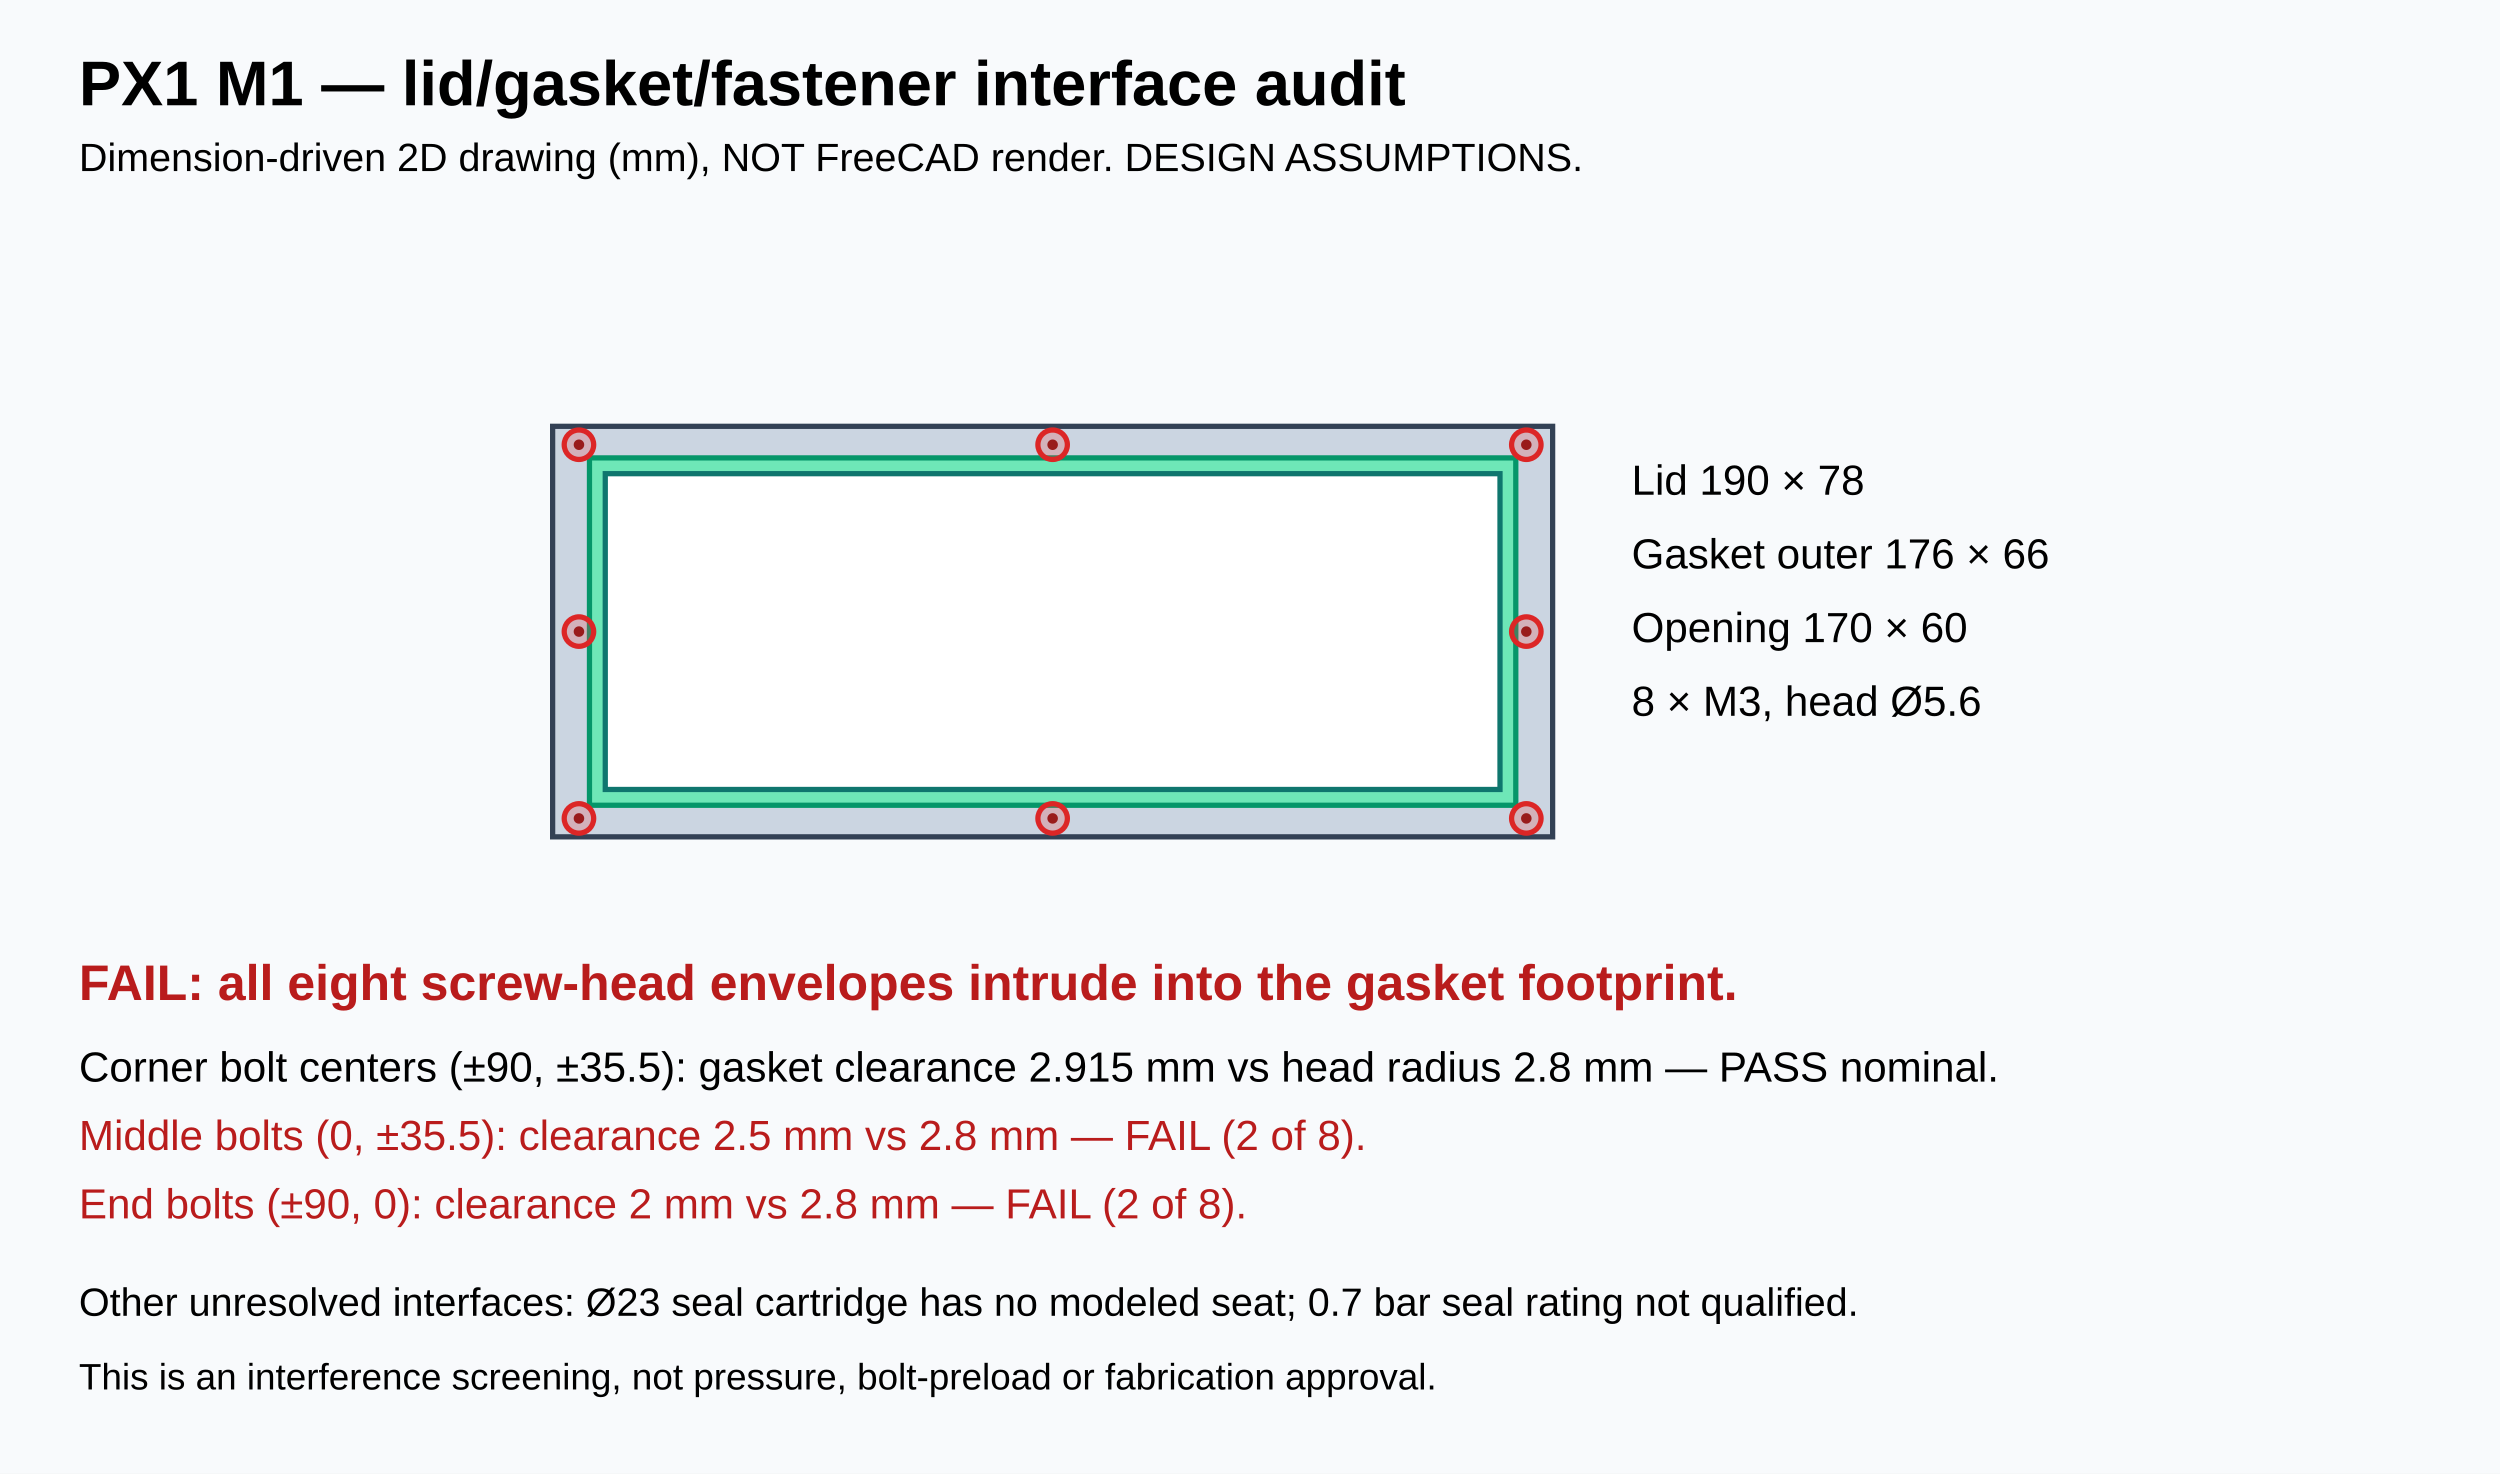
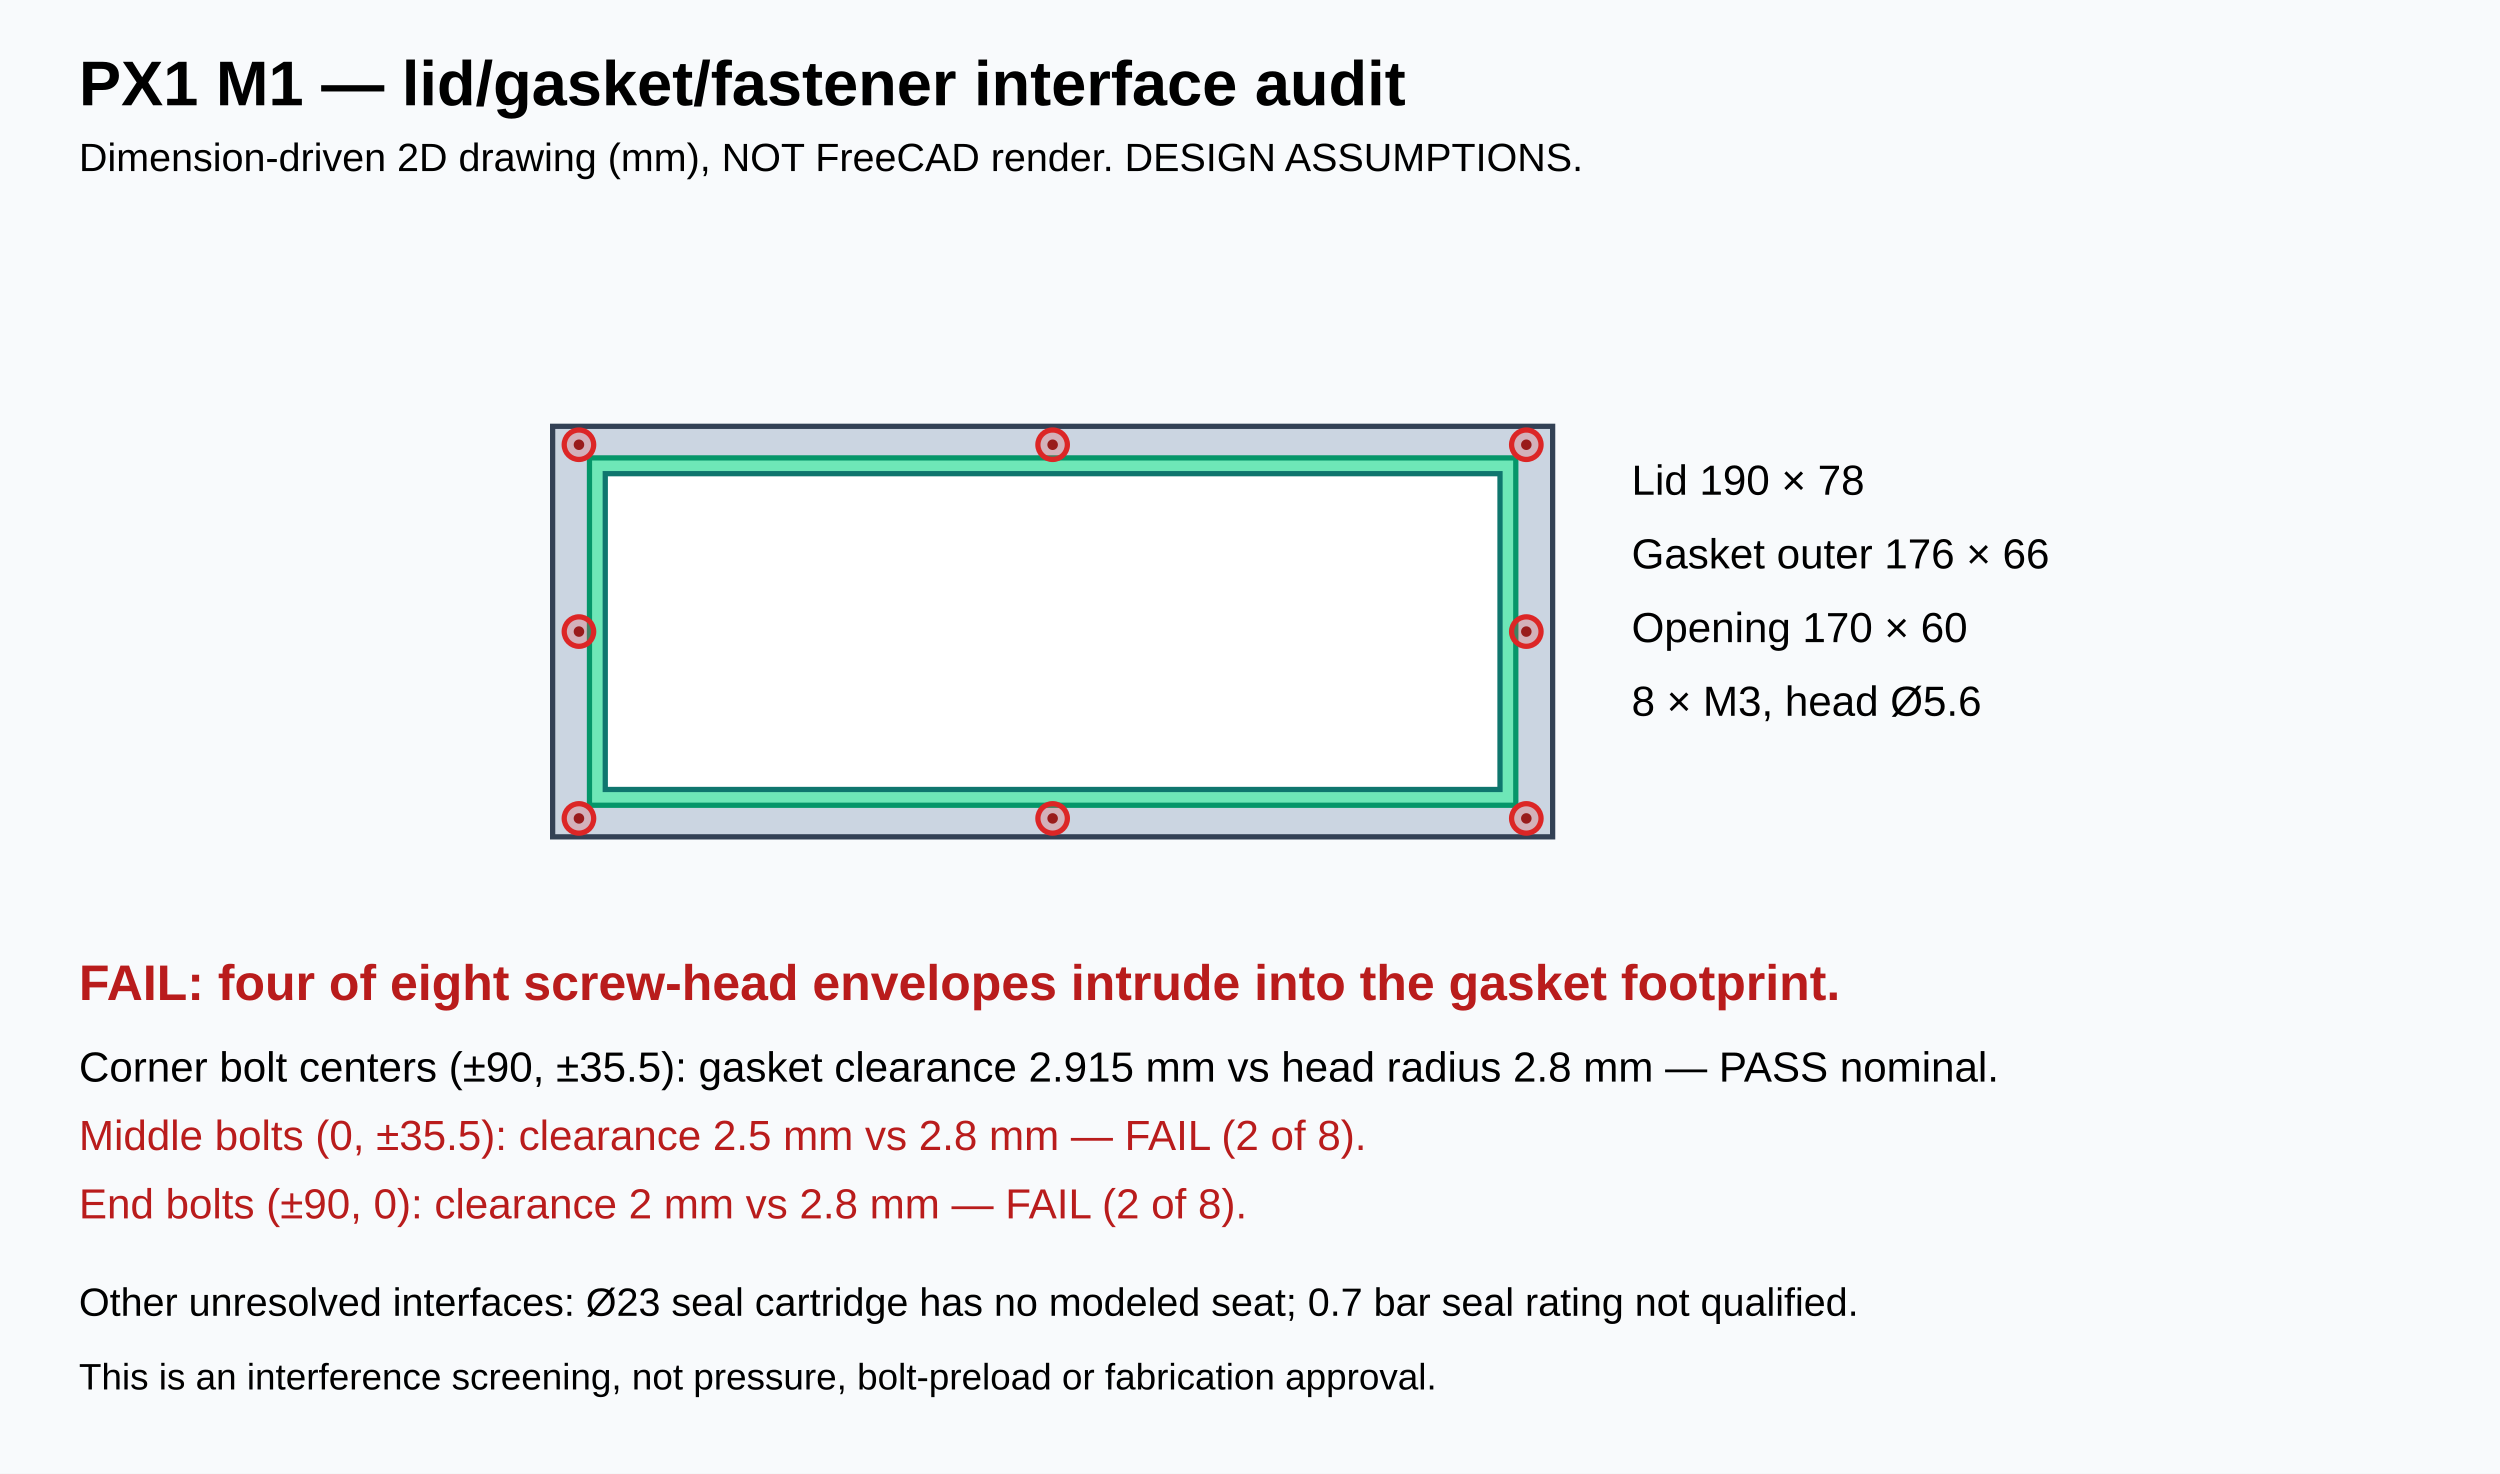
<svg xmlns="http://www.w3.org/2000/svg" width="950" height="560" viewBox="0 0 950 560">
  <rect width="950" height="560" fill="#f8fafc" />
  <g font-family="Arial,sans-serif">
    <text x="30" y="40" font-size="24" font-weight="bold">PX1 M1 — lid/gasket/fastener interface audit</text>
    <text x="30" y="65" font-size="15">Dimension-driven 2D drawing (mm), NOT FreeCAD render. DESIGN ASSUMPTIONS.</text>
    <rect x="210" y="162" width="380" height="156" fill="#cbd5e1" stroke="#334155" stroke-width="2" />
    <rect x="224" y="174" width="352" height="132" fill="#6ee7b7" stroke="#059669" stroke-width="2" />
    <rect x="230" y="180" width="340" height="120" fill="#ffffff" stroke="#0f766e" stroke-width="2" />
    <circle cx="220" cy="169" r="5.6" fill="#ef4444" fill-opacity=".25" stroke="#dc2626" stroke-width="2" />
    <circle cx="220" cy="169" r="2" fill="#991b1b" />
    <circle cx="220" cy="311" r="5.6" fill="#ef4444" fill-opacity=".25" stroke="#dc2626" stroke-width="2" />
    <circle cx="220" cy="311" r="2" fill="#991b1b" />
    <circle cx="400" cy="169" r="5.6" fill="#ef4444" fill-opacity=".25" stroke="#dc2626" stroke-width="2" />
    <circle cx="400" cy="169" r="2" fill="#991b1b" />
    <circle cx="400" cy="311" r="5.6" fill="#ef4444" fill-opacity=".25" stroke="#dc2626" stroke-width="2" />
    <circle cx="400" cy="311" r="2" fill="#991b1b" />
    <circle cx="580" cy="169" r="5.6" fill="#ef4444" fill-opacity=".25" stroke="#dc2626" stroke-width="2" />
    <circle cx="580" cy="169" r="2" fill="#991b1b" />
    <circle cx="580" cy="311" r="5.6" fill="#ef4444" fill-opacity=".25" stroke="#dc2626" stroke-width="2" />
    <circle cx="580" cy="311" r="2" fill="#991b1b" />
    <circle cx="220" cy="240" r="5.6" fill="#ef4444" fill-opacity=".25" stroke="#dc2626" stroke-width="2" />
    <circle cx="220" cy="240" r="2" fill="#991b1b" />
    <circle cx="580" cy="240" r="5.6" fill="#ef4444" fill-opacity=".25" stroke="#dc2626" stroke-width="2" />
    <circle cx="580" cy="240" r="2" fill="#991b1b" />
    <text x="620" y="188" font-size="16">Lid 190 × 78</text>
    <text x="620" y="216" font-size="16">Gasket outer 176 × 66</text>
    <text x="620" y="244" font-size="16">Opening 170 × 60</text>
    <text x="620" y="272" font-size="16">8 × M3, head Ø5.6</text>
-     <text x="30" y="380" font-size="19" fill="#b91c1c" font-weight="bold">FAIL: all eight screw-head envelopes intrude into the gasket footprint.</text>
+     <text x="30" y="380" font-size="19" fill="#b91c1c" font-weight="bold">FAIL: four of eight screw-head envelopes intrude into the gasket footprint.</text>
    <text x="30" y="411" font-size="16">Corner bolt centers (±90, ±35.5): gasket clearance 2.915 mm vs head radius 2.8 mm — PASS nominal.</text>
    <text x="30" y="437" font-size="16" fill="#b91c1c">Middle bolts (0, ±35.5): clearance 2.5 mm vs 2.8 mm — FAIL (2 of 8).</text>
    <text x="30" y="463" font-size="16" fill="#b91c1c">End bolts (±90, 0): clearance 2 mm vs 2.8 mm — FAIL (2 of 8).</text>
    <text x="30" y="500" font-size="15">Other unresolved interfaces: Ø23 seal cartridge has no modeled seat; 0.7 bar seal rating not qualified.</text>
    <text x="30" y="528" font-size="14">This is an interference screening, not pressure, bolt-preload or fabrication approval.</text>
  </g>
</svg>
